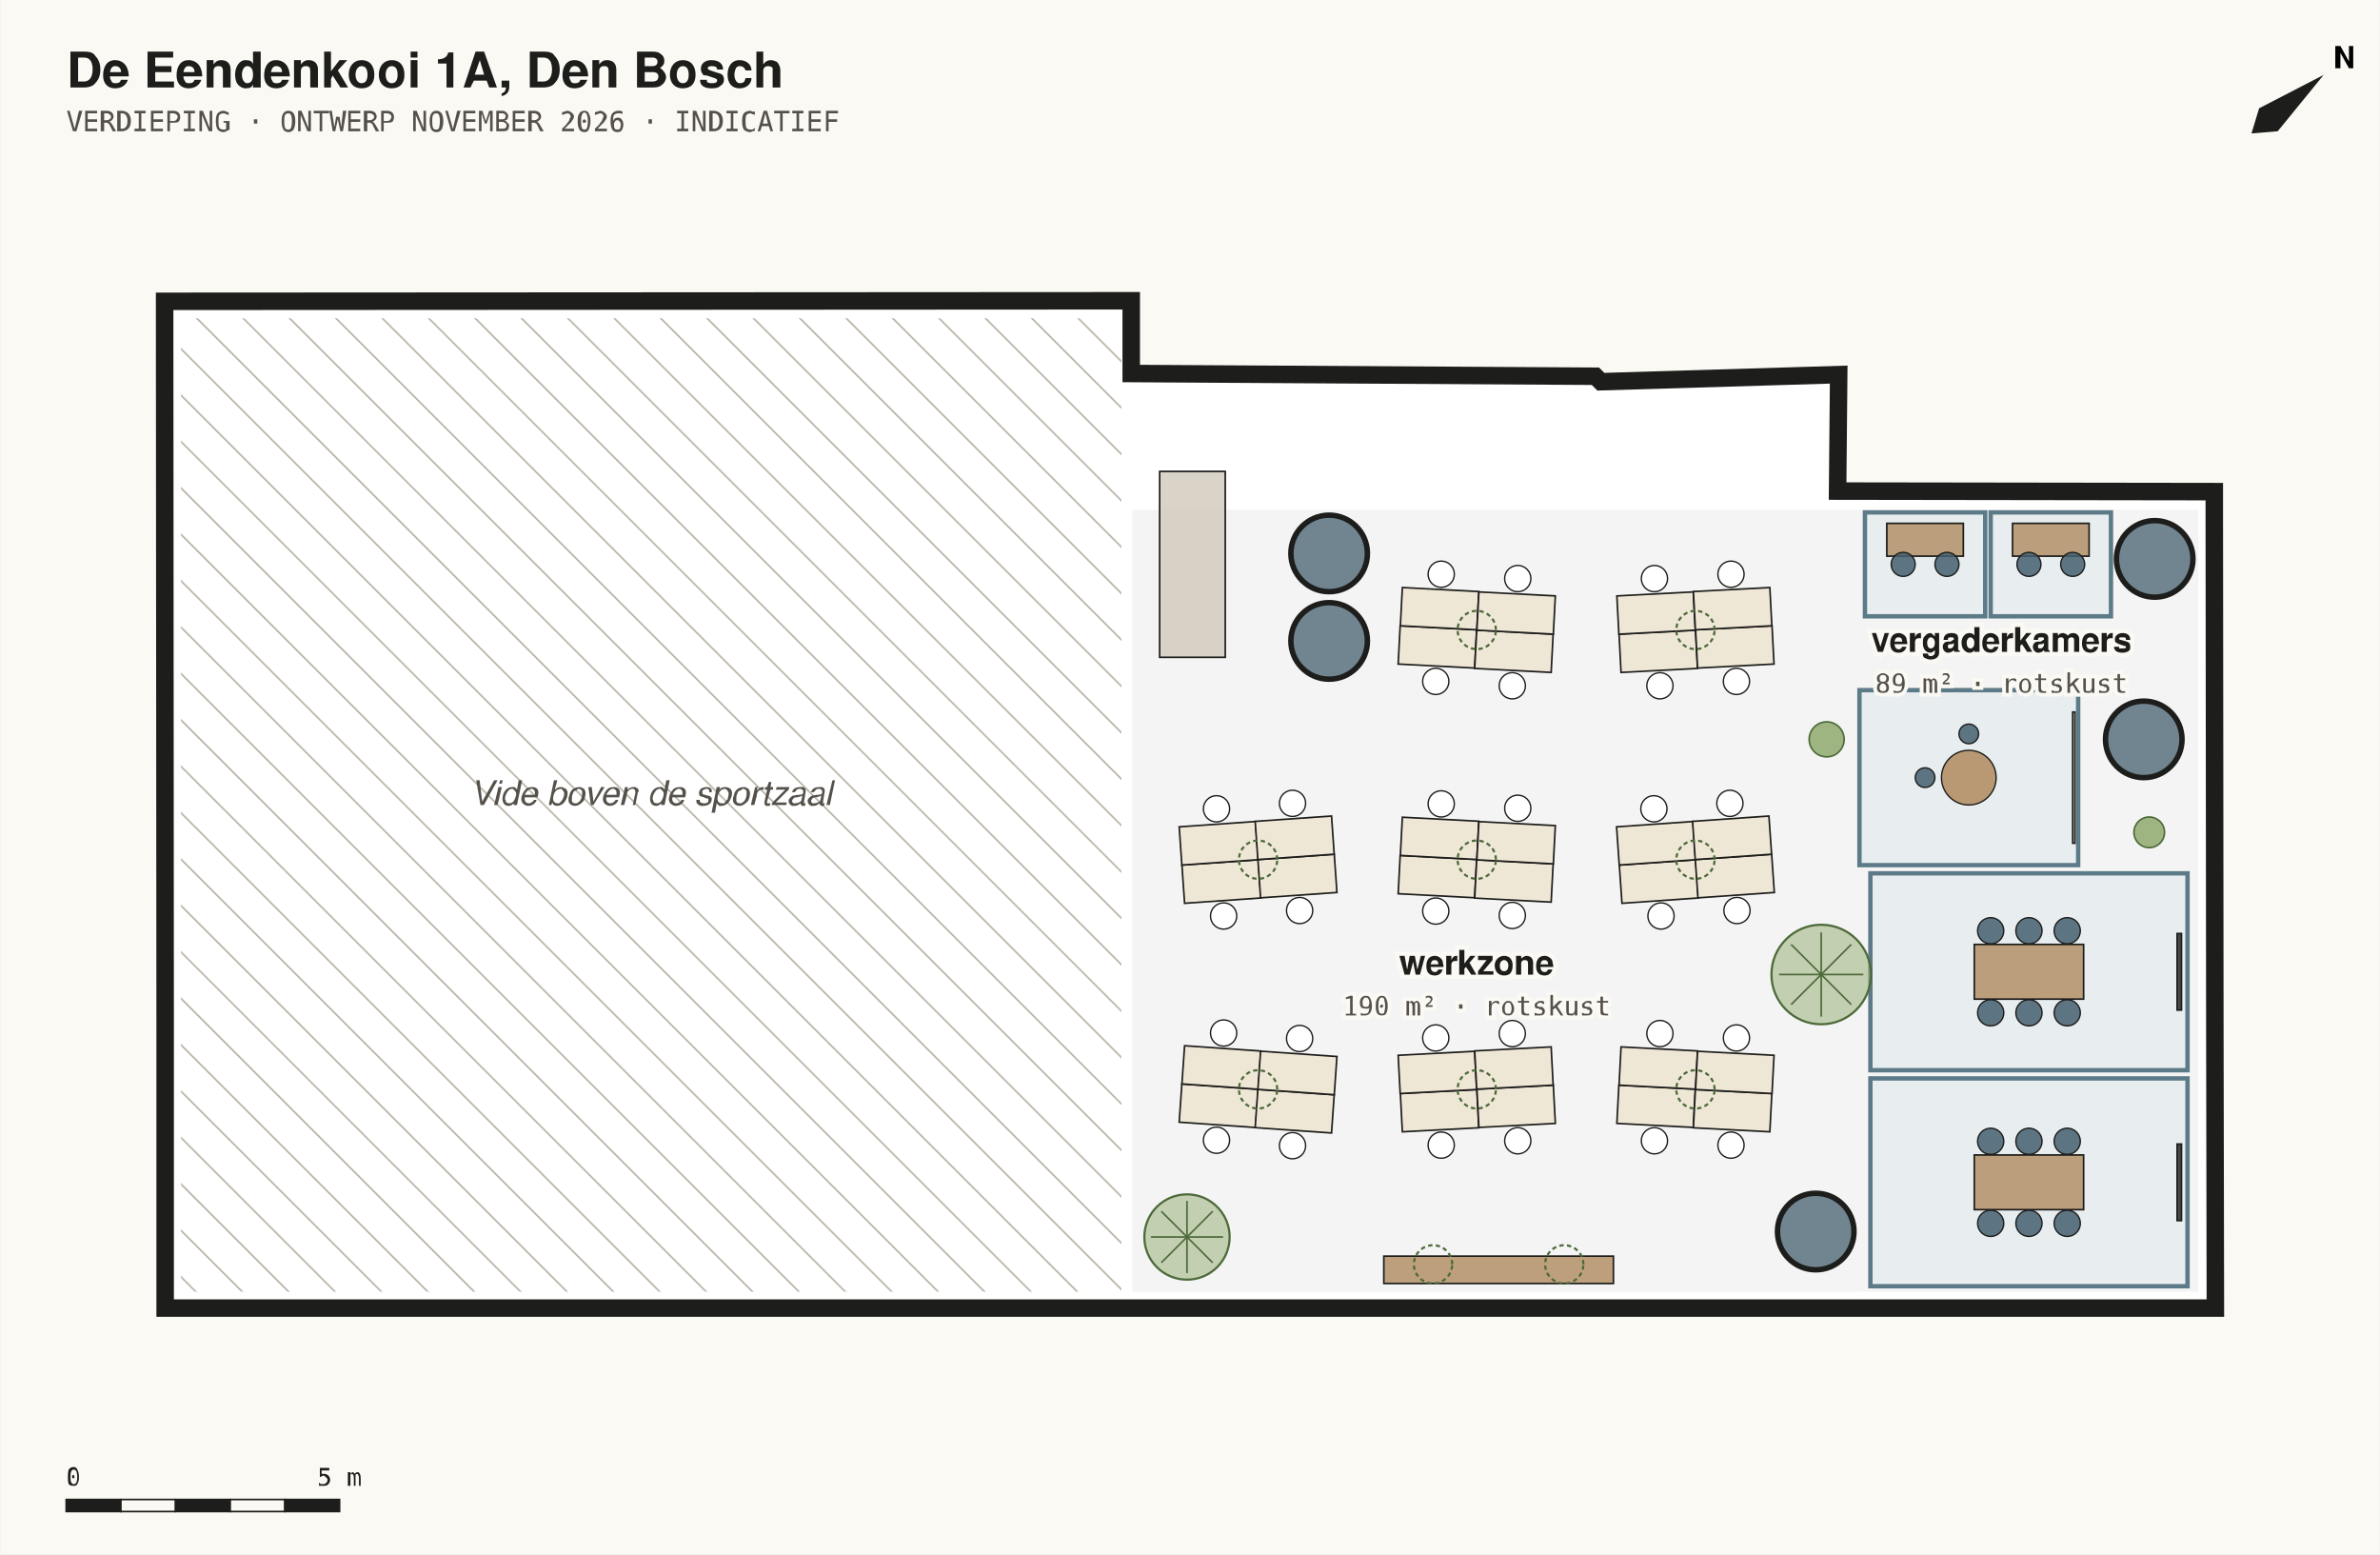
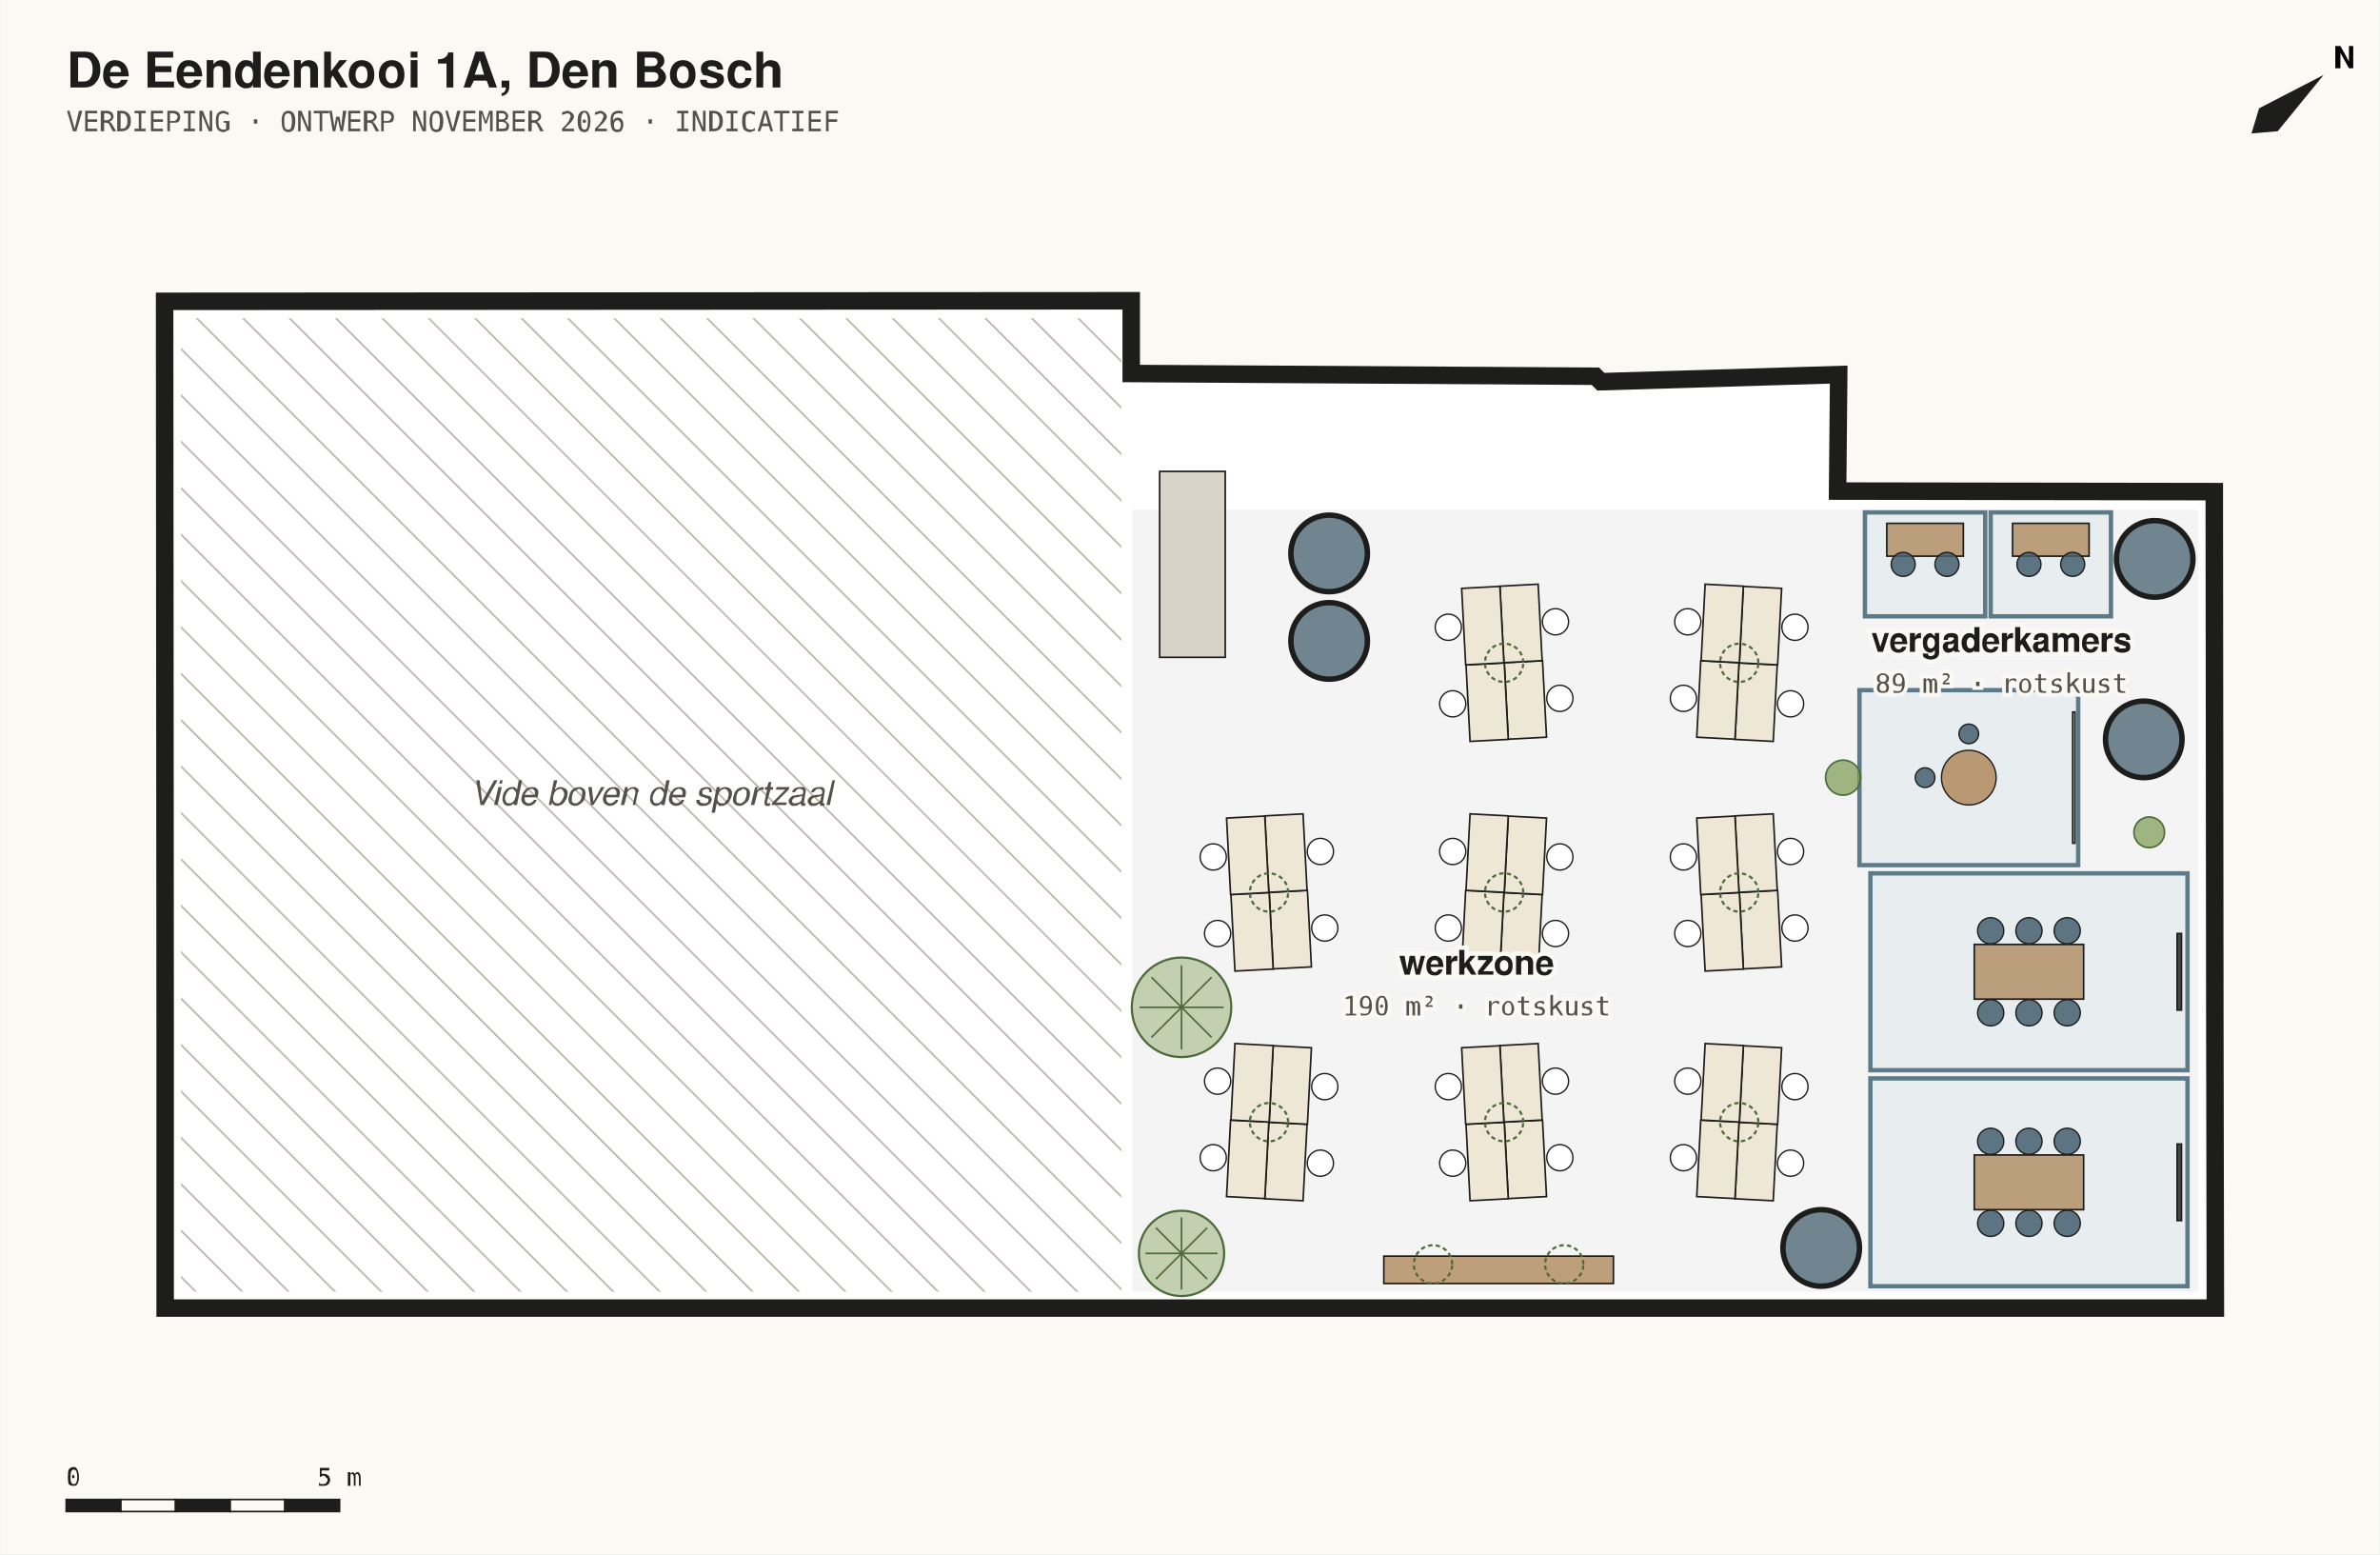
<svg xmlns="http://www.w3.org/2000/svg" viewBox="-3.00 -23.92 43.51 28.42" width="1400" height="914" font-family="Work Sans, Helvetica, Arial, sans-serif" role="img" aria-label="Plattegrond De Eendenkooi 1A, Den Bosch">
  <rect x="-3.00" y="-23.92" width="43.51" height="28.42" fill="#fbf9f4" />
  <g transform="scale(1,-1)">
    <polygon points="30.60,14.94 30.62,17.07 26.27,16.94 26.17,17.04 17.68,17.09 17.68,18.42 0.00,18.41 0.01,5.07 0.01,3.27 0.01,0.00 37.51,0.00 37.50,5.20 37.49,14.53 37.49,14.93 30.60,14.94" fill="#ffffff" />
    <polygon points="17.70,0.30 31.00,0.30 31.00,14.60 17.70,14.60" fill="#e3e6e2" fill-opacity="0.42" />
    <polygon points="31.00,0.30 37.20,0.30 37.20,14.60 31.00,14.60" fill="#e3e6e2" fill-opacity="0.42" />
    <defs>
      <pattern id="arc" width="0.6" height="0.6" patternUnits="userSpaceOnUse" patternTransform="rotate(45)">
        <line x1="0" y1="0" x2="0" y2="0.6" stroke="#b9b3a6" stroke-width="0.06" />
      </pattern>
    </defs>
    <polygon points="0.30,0.30 17.50,0.30 17.50,18.10 0.30,18.10" fill="url(#arc)" />
    <rect x="18.20" y="11.90" width="1.20" height="3.40" transform="rotate(0.0 18.80 13.60)" fill="#cfc8ba" fill-opacity="0.8" stroke="#1d1d1b" stroke-width="0.03" />
    <rect x="22.30" y="0.45" width="4.20" height="0.50" transform="rotate(0.0 24.40 0.70)" fill="#b08a5e" fill-opacity="0.8" stroke="#1d1d1b" stroke-width="0.03" />
-     <rect x="18.58" y="3.35" width="1.40" height="0.70" transform="rotate(-4.0 19.28 3.70)" fill="#efe7d6" stroke="#1d1d1b" stroke-width="0.03" />
-     <circle cx="19.24" cy="3.07" r="0.24" fill="#fff" stroke="#1d1d1b" stroke-width="0.025" />
-     <rect x="18.63" y="4.05" width="1.40" height="0.70" transform="rotate(176.0 19.33 4.40)" fill="#efe7d6" stroke="#1d1d1b" stroke-width="0.03" />
-     <circle cx="19.37" cy="5.03" r="0.24" fill="#fff" stroke="#1d1d1b" stroke-width="0.025" />
-     <rect x="19.97" y="3.25" width="1.40" height="0.70" transform="rotate(-4.0 20.67 3.60)" fill="#efe7d6" stroke="#1d1d1b" stroke-width="0.03" />
-     <circle cx="20.63" cy="2.97" r="0.24" fill="#fff" stroke="#1d1d1b" stroke-width="0.025" />
-     <rect x="20.02" y="3.95" width="1.40" height="0.70" transform="rotate(176.0 20.72 4.30)" fill="#efe7d6" stroke="#1d1d1b" stroke-width="0.03" />
-     <circle cx="20.76" cy="4.93" r="0.24" fill="#fff" stroke="#1d1d1b" stroke-width="0.025" />
-     <rect x="22.62" y="3.26" width="1.40" height="0.70" transform="rotate(3.0 23.32 3.61)" fill="#efe7d6" stroke="#1d1d1b" stroke-width="0.03" />
-     <circle cx="23.35" cy="2.98" r="0.24" fill="#fff" stroke="#1d1d1b" stroke-width="0.025" />
-     <rect x="22.58" y="3.96" width="1.40" height="0.70" transform="rotate(183.0 23.28 4.31)" fill="#efe7d6" stroke="#1d1d1b" stroke-width="0.03" />
-     <circle cx="23.25" cy="4.94" r="0.24" fill="#fff" stroke="#1d1d1b" stroke-width="0.025" />
-     <rect x="24.02" y="3.34" width="1.40" height="0.70" transform="rotate(3.0 24.72 3.69)" fill="#efe7d6" stroke="#1d1d1b" stroke-width="0.03" />
-     <circle cx="24.75" cy="3.06" r="0.24" fill="#fff" stroke="#1d1d1b" stroke-width="0.025" />
-     <rect x="23.98" y="4.04" width="1.40" height="0.70" transform="rotate(183.0 24.68 4.39)" fill="#efe7d6" stroke="#1d1d1b" stroke-width="0.03" />
-     <circle cx="24.65" cy="5.02" r="0.24" fill="#fff" stroke="#1d1d1b" stroke-width="0.025" />
-     <rect x="26.58" y="3.34" width="1.40" height="0.70" transform="rotate(-3.0 27.28 3.69)" fill="#efe7d6" stroke="#1d1d1b" stroke-width="0.03" />
-     <circle cx="27.25" cy="3.06" r="0.24" fill="#fff" stroke="#1d1d1b" stroke-width="0.025" />
-     <rect x="26.62" y="4.04" width="1.40" height="0.70" transform="rotate(177.0 27.32 4.39)" fill="#efe7d6" stroke="#1d1d1b" stroke-width="0.03" />
-     <circle cx="27.35" cy="5.02" r="0.24" fill="#fff" stroke="#1d1d1b" stroke-width="0.025" />
-     <rect x="27.98" y="3.26" width="1.40" height="0.70" transform="rotate(-3.0 28.68 3.61)" fill="#efe7d6" stroke="#1d1d1b" stroke-width="0.03" />
-     <circle cx="28.65" cy="2.98" r="0.24" fill="#fff" stroke="#1d1d1b" stroke-width="0.025" />
-     <rect x="28.02" y="3.96" width="1.40" height="0.70" transform="rotate(177.0 28.72 4.31)" fill="#efe7d6" stroke="#1d1d1b" stroke-width="0.03" />
-     <circle cx="28.75" cy="4.94" r="0.24" fill="#fff" stroke="#1d1d1b" stroke-width="0.025" />
-     <rect x="18.63" y="7.45" width="1.40" height="0.70" transform="rotate(4.0 19.33 7.80)" fill="#efe7d6" stroke="#1d1d1b" stroke-width="0.03" />
-     <circle cx="19.37" cy="7.17" r="0.24" fill="#fff" stroke="#1d1d1b" stroke-width="0.025" />
-     <rect x="18.58" y="8.15" width="1.40" height="0.70" transform="rotate(184.0 19.28 8.50)" fill="#efe7d6" stroke="#1d1d1b" stroke-width="0.03" />
-     <circle cx="19.24" cy="9.13" r="0.24" fill="#fff" stroke="#1d1d1b" stroke-width="0.025" />
-     <rect x="20.02" y="7.55" width="1.40" height="0.70" transform="rotate(4.0 20.72 7.90)" fill="#efe7d6" stroke="#1d1d1b" stroke-width="0.03" />
-     <circle cx="20.76" cy="7.27" r="0.24" fill="#fff" stroke="#1d1d1b" stroke-width="0.025" />
-     <rect x="19.97" y="8.25" width="1.40" height="0.70" transform="rotate(184.0 20.67 8.60)" fill="#efe7d6" stroke="#1d1d1b" stroke-width="0.03" />
-     <circle cx="20.63" cy="9.23" r="0.24" fill="#fff" stroke="#1d1d1b" stroke-width="0.025" />
-     <rect x="22.58" y="7.54" width="1.40" height="0.70" transform="rotate(-3.0 23.28 7.89)" fill="#efe7d6" stroke="#1d1d1b" stroke-width="0.03" />
-     <circle cx="23.25" cy="7.26" r="0.24" fill="#fff" stroke="#1d1d1b" stroke-width="0.025" />
-     <rect x="22.62" y="8.24" width="1.40" height="0.70" transform="rotate(177.0 23.32 8.59)" fill="#efe7d6" stroke="#1d1d1b" stroke-width="0.03" />
-     <circle cx="23.35" cy="9.22" r="0.24" fill="#fff" stroke="#1d1d1b" stroke-width="0.025" />
-     <rect x="23.98" y="7.46" width="1.40" height="0.70" transform="rotate(-3.0 24.68 7.81)" fill="#efe7d6" stroke="#1d1d1b" stroke-width="0.03" />
-     <circle cx="24.65" cy="7.18" r="0.24" fill="#fff" stroke="#1d1d1b" stroke-width="0.025" />
-     <rect x="24.02" y="8.16" width="1.40" height="0.70" transform="rotate(177.0 24.72 8.51)" fill="#efe7d6" stroke="#1d1d1b" stroke-width="0.03" />
-     <circle cx="24.75" cy="9.14" r="0.24" fill="#fff" stroke="#1d1d1b" stroke-width="0.025" />
-     <rect x="26.63" y="7.45" width="1.40" height="0.70" transform="rotate(4.0 27.33 7.80)" fill="#efe7d6" stroke="#1d1d1b" stroke-width="0.03" />
-     <circle cx="27.37" cy="7.17" r="0.24" fill="#fff" stroke="#1d1d1b" stroke-width="0.025" />
-     <rect x="26.58" y="8.15" width="1.40" height="0.70" transform="rotate(184.0 27.28 8.50)" fill="#efe7d6" stroke="#1d1d1b" stroke-width="0.03" />
-     <circle cx="27.24" cy="9.13" r="0.24" fill="#fff" stroke="#1d1d1b" stroke-width="0.025" />
-     <rect x="28.02" y="7.55" width="1.40" height="0.70" transform="rotate(4.0 28.72 7.90)" fill="#efe7d6" stroke="#1d1d1b" stroke-width="0.03" />
-     <circle cx="28.76" cy="7.27" r="0.24" fill="#fff" stroke="#1d1d1b" stroke-width="0.025" />
-     <rect x="27.97" y="8.25" width="1.40" height="0.70" transform="rotate(184.0 28.67 8.60)" fill="#efe7d6" stroke="#1d1d1b" stroke-width="0.03" />
-     <circle cx="28.63" cy="9.23" r="0.24" fill="#fff" stroke="#1d1d1b" stroke-width="0.025" />
-     <rect x="22.58" y="11.74" width="1.40" height="0.70" transform="rotate(-3.0 23.28 12.09)" fill="#efe7d6" stroke="#1d1d1b" stroke-width="0.03" />
-     <circle cx="23.25" cy="11.46" r="0.24" fill="#fff" stroke="#1d1d1b" stroke-width="0.025" />
-     <rect x="22.62" y="12.44" width="1.40" height="0.70" transform="rotate(177.0 23.32 12.79)" fill="#efe7d6" stroke="#1d1d1b" stroke-width="0.03" />
-     <circle cx="23.35" cy="13.42" r="0.24" fill="#fff" stroke="#1d1d1b" stroke-width="0.025" />
-     <rect x="23.98" y="11.66" width="1.40" height="0.70" transform="rotate(-3.0 24.68 12.01)" fill="#efe7d6" stroke="#1d1d1b" stroke-width="0.03" />
-     <circle cx="24.65" cy="11.38" r="0.24" fill="#fff" stroke="#1d1d1b" stroke-width="0.025" />
-     <rect x="24.02" y="12.36" width="1.40" height="0.70" transform="rotate(177.0 24.72 12.71)" fill="#efe7d6" stroke="#1d1d1b" stroke-width="0.03" />
-     <circle cx="24.75" cy="13.34" r="0.24" fill="#fff" stroke="#1d1d1b" stroke-width="0.025" />
-     <rect x="26.62" y="11.66" width="1.40" height="0.70" transform="rotate(3.0 27.32 12.01)" fill="#efe7d6" stroke="#1d1d1b" stroke-width="0.03" />
-     <circle cx="27.35" cy="11.38" r="0.24" fill="#fff" stroke="#1d1d1b" stroke-width="0.025" />
-     <rect x="26.58" y="12.36" width="1.40" height="0.70" transform="rotate(183.0 27.28 12.71)" fill="#efe7d6" stroke="#1d1d1b" stroke-width="0.03" />
-     <circle cx="27.25" cy="13.34" r="0.24" fill="#fff" stroke="#1d1d1b" stroke-width="0.025" />
-     <rect x="28.02" y="11.74" width="1.40" height="0.70" transform="rotate(3.0 28.72 12.09)" fill="#efe7d6" stroke="#1d1d1b" stroke-width="0.03" />
-     <circle cx="28.75" cy="11.46" r="0.24" fill="#fff" stroke="#1d1d1b" stroke-width="0.025" />
-     <rect x="27.98" y="12.44" width="1.40" height="0.70" transform="rotate(183.0 28.68 12.79)" fill="#efe7d6" stroke="#1d1d1b" stroke-width="0.03" />
-     <circle cx="28.65" cy="13.42" r="0.24" fill="#fff" stroke="#1d1d1b" stroke-width="0.025" />
+     <rect x="19.81" y="2.33" width="1.40" height="0.70" transform="rotate(87.0 20.51 2.68)" fill="#efe7d6" stroke="#1d1d1b" stroke-width="0.03" />
+     <circle cx="21.14" cy="2.65" r="0.24" fill="#fff" stroke="#1d1d1b" stroke-width="0.025" />
+     <rect x="19.11" y="2.37" width="1.40" height="0.70" transform="rotate(267.0 19.81 2.72)" fill="#efe7d6" stroke="#1d1d1b" stroke-width="0.03" />
+     <circle cx="19.18" cy="2.75" r="0.24" fill="#fff" stroke="#1d1d1b" stroke-width="0.025" />
+     <rect x="19.89" y="3.73" width="1.40" height="0.70" transform="rotate(87.0 20.59 4.08)" fill="#efe7d6" stroke="#1d1d1b" stroke-width="0.03" />
+     <circle cx="21.22" cy="4.05" r="0.24" fill="#fff" stroke="#1d1d1b" stroke-width="0.025" />
+     <rect x="19.19" y="3.77" width="1.40" height="0.70" transform="rotate(267.0 19.89 4.12)" fill="#efe7d6" stroke="#1d1d1b" stroke-width="0.03" />
+     <circle cx="19.26" cy="4.15" r="0.24" fill="#fff" stroke="#1d1d1b" stroke-width="0.025" />
+     <rect x="24.19" y="2.37" width="1.40" height="0.70" transform="rotate(93.0 24.89 2.72)" fill="#efe7d6" stroke="#1d1d1b" stroke-width="0.03" />
+     <circle cx="25.52" cy="2.75" r="0.24" fill="#fff" stroke="#1d1d1b" stroke-width="0.025" />
+     <rect x="23.49" y="2.33" width="1.40" height="0.70" transform="rotate(273.0 24.19 2.68)" fill="#efe7d6" stroke="#1d1d1b" stroke-width="0.03" />
+     <circle cx="23.56" cy="2.65" r="0.24" fill="#fff" stroke="#1d1d1b" stroke-width="0.025" />
+     <rect x="24.11" y="3.77" width="1.40" height="0.70" transform="rotate(93.0 24.81 4.12)" fill="#efe7d6" stroke="#1d1d1b" stroke-width="0.03" />
+     <circle cx="25.44" cy="4.15" r="0.24" fill="#fff" stroke="#1d1d1b" stroke-width="0.025" />
+     <rect x="23.41" y="3.73" width="1.40" height="0.70" transform="rotate(273.0 24.11 4.08)" fill="#efe7d6" stroke="#1d1d1b" stroke-width="0.03" />
+     <circle cx="23.48" cy="4.05" r="0.24" fill="#fff" stroke="#1d1d1b" stroke-width="0.025" />
+     <rect x="28.41" y="2.33" width="1.40" height="0.70" transform="rotate(87.0 29.11 2.68)" fill="#efe7d6" stroke="#1d1d1b" stroke-width="0.03" />
+     <circle cx="29.74" cy="2.65" r="0.24" fill="#fff" stroke="#1d1d1b" stroke-width="0.025" />
+     <rect x="27.71" y="2.37" width="1.40" height="0.70" transform="rotate(267.0 28.41 2.72)" fill="#efe7d6" stroke="#1d1d1b" stroke-width="0.03" />
+     <circle cx="27.78" cy="2.75" r="0.24" fill="#fff" stroke="#1d1d1b" stroke-width="0.025" />
+     <rect x="28.49" y="3.73" width="1.40" height="0.70" transform="rotate(87.0 29.19 4.08)" fill="#efe7d6" stroke="#1d1d1b" stroke-width="0.03" />
+     <circle cx="29.82" cy="4.05" r="0.24" fill="#fff" stroke="#1d1d1b" stroke-width="0.025" />
+     <rect x="27.79" y="3.77" width="1.40" height="0.70" transform="rotate(267.0 28.49 4.12)" fill="#efe7d6" stroke="#1d1d1b" stroke-width="0.03" />
+     <circle cx="27.86" cy="4.15" r="0.24" fill="#fff" stroke="#1d1d1b" stroke-width="0.025" />
+     <rect x="19.89" y="6.57" width="1.40" height="0.70" transform="rotate(93.0 20.59 6.92)" fill="#efe7d6" stroke="#1d1d1b" stroke-width="0.03" />
+     <circle cx="21.22" cy="6.95" r="0.24" fill="#fff" stroke="#1d1d1b" stroke-width="0.025" />
+     <rect x="19.19" y="6.53" width="1.40" height="0.70" transform="rotate(273.0 19.89 6.88)" fill="#efe7d6" stroke="#1d1d1b" stroke-width="0.03" />
+     <circle cx="19.26" cy="6.85" r="0.24" fill="#fff" stroke="#1d1d1b" stroke-width="0.025" />
+     <rect x="19.81" y="7.97" width="1.40" height="0.70" transform="rotate(93.0 20.51 8.32)" fill="#efe7d6" stroke="#1d1d1b" stroke-width="0.03" />
+     <circle cx="21.14" cy="8.35" r="0.24" fill="#fff" stroke="#1d1d1b" stroke-width="0.025" />
+     <rect x="19.11" y="7.93" width="1.40" height="0.70" transform="rotate(273.0 19.81 8.28)" fill="#efe7d6" stroke="#1d1d1b" stroke-width="0.03" />
+     <circle cx="19.18" cy="8.25" r="0.24" fill="#fff" stroke="#1d1d1b" stroke-width="0.025" />
+     <rect x="24.11" y="6.53" width="1.40" height="0.70" transform="rotate(87.0 24.81 6.88)" fill="#efe7d6" stroke="#1d1d1b" stroke-width="0.03" />
+     <circle cx="25.44" cy="6.85" r="0.24" fill="#fff" stroke="#1d1d1b" stroke-width="0.025" />
+     <rect x="23.41" y="6.57" width="1.40" height="0.70" transform="rotate(267.0 24.11 6.92)" fill="#efe7d6" stroke="#1d1d1b" stroke-width="0.03" />
+     <circle cx="23.48" cy="6.95" r="0.24" fill="#fff" stroke="#1d1d1b" stroke-width="0.025" />
+     <rect x="24.19" y="7.93" width="1.40" height="0.70" transform="rotate(87.0 24.89 8.28)" fill="#efe7d6" stroke="#1d1d1b" stroke-width="0.03" />
+     <circle cx="25.52" cy="8.25" r="0.24" fill="#fff" stroke="#1d1d1b" stroke-width="0.025" />
+     <rect x="23.49" y="7.97" width="1.40" height="0.70" transform="rotate(267.0 24.19 8.32)" fill="#efe7d6" stroke="#1d1d1b" stroke-width="0.03" />
+     <circle cx="23.56" cy="8.35" r="0.24" fill="#fff" stroke="#1d1d1b" stroke-width="0.025" />
+     <rect x="28.49" y="6.57" width="1.40" height="0.70" transform="rotate(93.0 29.19 6.92)" fill="#efe7d6" stroke="#1d1d1b" stroke-width="0.03" />
+     <circle cx="29.82" cy="6.95" r="0.24" fill="#fff" stroke="#1d1d1b" stroke-width="0.025" />
+     <rect x="27.79" y="6.53" width="1.40" height="0.70" transform="rotate(273.0 28.49 6.88)" fill="#efe7d6" stroke="#1d1d1b" stroke-width="0.03" />
+     <circle cx="27.86" cy="6.85" r="0.24" fill="#fff" stroke="#1d1d1b" stroke-width="0.025" />
+     <rect x="28.41" y="7.97" width="1.40" height="0.70" transform="rotate(93.0 29.11 8.32)" fill="#efe7d6" stroke="#1d1d1b" stroke-width="0.03" />
+     <circle cx="29.74" cy="8.35" r="0.24" fill="#fff" stroke="#1d1d1b" stroke-width="0.025" />
+     <rect x="27.71" y="7.93" width="1.40" height="0.70" transform="rotate(273.0 28.41 8.28)" fill="#efe7d6" stroke="#1d1d1b" stroke-width="0.03" />
+     <circle cx="27.78" cy="8.25" r="0.24" fill="#fff" stroke="#1d1d1b" stroke-width="0.025" />
+     <rect x="24.19" y="10.77" width="1.40" height="0.70" transform="rotate(93.0 24.89 11.12)" fill="#efe7d6" stroke="#1d1d1b" stroke-width="0.03" />
+     <circle cx="25.52" cy="11.15" r="0.24" fill="#fff" stroke="#1d1d1b" stroke-width="0.025" />
+     <rect x="23.49" y="10.73" width="1.40" height="0.70" transform="rotate(273.0 24.19 11.08)" fill="#efe7d6" stroke="#1d1d1b" stroke-width="0.03" />
+     <circle cx="23.56" cy="11.05" r="0.24" fill="#fff" stroke="#1d1d1b" stroke-width="0.025" />
+     <rect x="24.11" y="12.17" width="1.40" height="0.70" transform="rotate(93.0 24.81 12.52)" fill="#efe7d6" stroke="#1d1d1b" stroke-width="0.03" />
+     <circle cx="25.44" cy="12.55" r="0.24" fill="#fff" stroke="#1d1d1b" stroke-width="0.025" />
+     <rect x="23.41" y="12.13" width="1.40" height="0.70" transform="rotate(273.0 24.11 12.48)" fill="#efe7d6" stroke="#1d1d1b" stroke-width="0.03" />
+     <circle cx="23.48" cy="12.45" r="0.24" fill="#fff" stroke="#1d1d1b" stroke-width="0.025" />
+     <rect x="28.41" y="10.73" width="1.40" height="0.70" transform="rotate(87.0 29.11 11.08)" fill="#efe7d6" stroke="#1d1d1b" stroke-width="0.03" />
+     <circle cx="29.74" cy="11.05" r="0.24" fill="#fff" stroke="#1d1d1b" stroke-width="0.025" />
+     <rect x="27.71" y="10.77" width="1.40" height="0.70" transform="rotate(267.0 28.41 11.12)" fill="#efe7d6" stroke="#1d1d1b" stroke-width="0.03" />
+     <circle cx="27.78" cy="11.15" r="0.24" fill="#fff" stroke="#1d1d1b" stroke-width="0.025" />
+     <rect x="28.49" y="12.13" width="1.40" height="0.70" transform="rotate(87.0 29.19 12.48)" fill="#efe7d6" stroke="#1d1d1b" stroke-width="0.03" />
+     <circle cx="29.82" cy="12.45" r="0.24" fill="#fff" stroke="#1d1d1b" stroke-width="0.025" />
+     <rect x="27.79" y="12.17" width="1.40" height="0.70" transform="rotate(267.0 28.49 12.52)" fill="#efe7d6" stroke="#1d1d1b" stroke-width="0.03" />
+     <circle cx="27.86" cy="12.55" r="0.24" fill="#fff" stroke="#1d1d1b" stroke-width="0.025" />
    <rect x="31.20" y="0.40" width="5.80" height="3.80" transform="rotate(0.0 34.10 2.30)" fill="#dfe8ec" fill-opacity="0.5" stroke="#5c7a88" stroke-width="0.08" />
    <rect x="33.10" y="1.80" width="2.00" height="1.00" transform="rotate(0.0 34.10 2.30)" fill="#b08a5e" fill-opacity="0.8" stroke="#1d1d1b" stroke-width="0.03" />
    <rect x="36.81" y="1.60" width="0.08" height="1.40" transform="rotate(0.0 36.85 2.30)" fill="#1f2022" fill-opacity="0.8" stroke="#1d1d1b" stroke-width="0.03" />
    <rect x="31.20" y="4.35" width="5.80" height="3.60" transform="rotate(0.0 34.10 6.15)" fill="#dfe8ec" fill-opacity="0.5" stroke="#5c7a88" stroke-width="0.08" />
    <rect x="33.10" y="5.65" width="2.00" height="1.00" transform="rotate(0.0 34.10 6.15)" fill="#b08a5e" fill-opacity="0.8" stroke="#1d1d1b" stroke-width="0.03" />
    <rect x="36.81" y="5.45" width="0.08" height="1.40" transform="rotate(0.0 36.85 6.15)" fill="#1f2022" fill-opacity="0.8" stroke="#1d1d1b" stroke-width="0.03" />
    <rect x="31.00" y="8.10" width="4.00" height="3.20" transform="rotate(180.0 33.00 9.70)" fill="#dfe8ec" fill-opacity="0.5" stroke="#5c7a88" stroke-width="0.08" />
    <rect x="34.90" y="8.50" width="0.04" height="2.40" transform="rotate(180.0 34.92 9.70)" fill="#f4f1ea" fill-opacity="0.8" stroke="#1d1d1b" stroke-width="0.03" />
    <rect x="31.10" y="12.65" width="2.20" height="1.90" transform="rotate(180.0 32.20 13.60)" fill="#dfe8ec" fill-opacity="0.5" stroke="#5c7a88" stroke-width="0.08" />
    <rect x="31.50" y="13.75" width="1.40" height="0.60" transform="rotate(180.0 32.20 14.05)" fill="#b08a5e" fill-opacity="0.8" stroke="#1d1d1b" stroke-width="0.03" />
    <rect x="33.40" y="12.65" width="2.20" height="1.90" transform="rotate(180.0 34.50 13.60)" fill="#dfe8ec" fill-opacity="0.5" stroke="#5c7a88" stroke-width="0.08" />
    <rect x="33.80" y="13.75" width="1.40" height="0.60" transform="rotate(180.0 34.50 14.05)" fill="#b08a5e" fill-opacity="0.8" stroke="#1d1d1b" stroke-width="0.03" />
    <circle cx="33.40" cy="1.55" r="0.24" fill="#44606f" fill-opacity="0.85" stroke="#1d1d1b" stroke-width="0.025" />
    <circle cx="33.40" cy="3.05" r="0.24" fill="#44606f" fill-opacity="0.85" stroke="#1d1d1b" stroke-width="0.025" />
    <circle cx="34.10" cy="1.55" r="0.24" fill="#44606f" fill-opacity="0.85" stroke="#1d1d1b" stroke-width="0.025" />
    <circle cx="34.10" cy="3.05" r="0.24" fill="#44606f" fill-opacity="0.85" stroke="#1d1d1b" stroke-width="0.025" />
    <circle cx="34.80" cy="1.55" r="0.24" fill="#44606f" fill-opacity="0.85" stroke="#1d1d1b" stroke-width="0.025" />
    <circle cx="34.80" cy="3.05" r="0.24" fill="#44606f" fill-opacity="0.85" stroke="#1d1d1b" stroke-width="0.025" />
    <circle cx="33.40" cy="5.40" r="0.24" fill="#44606f" fill-opacity="0.85" stroke="#1d1d1b" stroke-width="0.025" />
    <circle cx="33.40" cy="6.90" r="0.24" fill="#44606f" fill-opacity="0.85" stroke="#1d1d1b" stroke-width="0.025" />
    <circle cx="34.10" cy="5.40" r="0.24" fill="#44606f" fill-opacity="0.85" stroke="#1d1d1b" stroke-width="0.025" />
    <circle cx="34.10" cy="6.90" r="0.24" fill="#44606f" fill-opacity="0.85" stroke="#1d1d1b" stroke-width="0.025" />
    <circle cx="34.80" cy="5.40" r="0.24" fill="#44606f" fill-opacity="0.85" stroke="#1d1d1b" stroke-width="0.025" />
    <circle cx="34.80" cy="6.90" r="0.24" fill="#44606f" fill-opacity="0.85" stroke="#1d1d1b" stroke-width="0.025" />
    <circle cx="33.00" cy="9.70" r="0.5" fill="#b08a5e" fill-opacity="0.85" stroke="#1d1d1b" stroke-width="0.025" />
    <circle cx="32.20" cy="9.70" r="0.18" fill="#44606f" fill-opacity="0.85" stroke="#1d1d1b" stroke-width="0.025" />
    <circle cx="33.00" cy="10.50" r="0.18" fill="#44606f" fill-opacity="0.85" stroke="#1d1d1b" stroke-width="0.025" />
    <circle cx="36.20" cy="10.40" r="0.7" fill="#44606f" fill-opacity="0.75" stroke="#1d1d1b" stroke-width="0.1" />
    <circle cx="32.60" cy="13.60" r="0.22" fill="#44606f" fill-opacity="0.85" stroke="#1d1d1b" stroke-width="0.025" />
    <circle cx="31.80" cy="13.60" r="0.22" fill="#44606f" fill-opacity="0.85" stroke="#1d1d1b" stroke-width="0.025" />
    <circle cx="34.90" cy="13.60" r="0.22" fill="#44606f" fill-opacity="0.85" stroke="#1d1d1b" stroke-width="0.025" />
    <circle cx="34.10" cy="13.60" r="0.22" fill="#44606f" fill-opacity="0.85" stroke="#1d1d1b" stroke-width="0.025" />
    <circle cx="36.40" cy="13.70" r="0.7" fill="#44606f" fill-opacity="0.75" stroke="#1d1d1b" stroke-width="0.1" />
-     <circle cx="30.20" cy="1.40" r="0.7" fill="#44606f" fill-opacity="0.75" stroke="#1d1d1b" stroke-width="0.1" />
+     <circle cx="30.30" cy="1.10" r="0.7" fill="#44606f" fill-opacity="0.75" stroke="#1d1d1b" stroke-width="0.1" />
    <circle cx="21.30" cy="13.80" r="0.7" fill="#44606f" fill-opacity="0.75" stroke="#1d1d1b" stroke-width="0.1" />
    <circle cx="21.30" cy="12.20" r="0.7" fill="#44606f" fill-opacity="0.75" stroke="#1d1d1b" stroke-width="0.1" />
-     <circle cx="20.00" cy="4.00" r="0.35" fill="none" stroke="#4d6a3a" stroke-width="0.04" stroke-dasharray="0.08 0.06" />
-     <circle cx="24.00" cy="4.00" r="0.35" fill="none" stroke="#4d6a3a" stroke-width="0.04" stroke-dasharray="0.08 0.06" />
-     <circle cx="28.00" cy="4.00" r="0.35" fill="none" stroke="#4d6a3a" stroke-width="0.04" stroke-dasharray="0.08 0.06" />
-     <circle cx="20.00" cy="8.20" r="0.35" fill="none" stroke="#4d6a3a" stroke-width="0.04" stroke-dasharray="0.08 0.06" />
-     <circle cx="24.00" cy="8.20" r="0.35" fill="none" stroke="#4d6a3a" stroke-width="0.04" stroke-dasharray="0.08 0.06" />
-     <circle cx="28.00" cy="8.20" r="0.35" fill="none" stroke="#4d6a3a" stroke-width="0.04" stroke-dasharray="0.08 0.06" />
-     <circle cx="24.00" cy="12.40" r="0.35" fill="none" stroke="#4d6a3a" stroke-width="0.04" stroke-dasharray="0.08 0.06" />
-     <circle cx="28.00" cy="12.40" r="0.35" fill="none" stroke="#4d6a3a" stroke-width="0.04" stroke-dasharray="0.08 0.06" />
+     <circle cx="20.20" cy="3.40" r="0.35" fill="none" stroke="#4d6a3a" stroke-width="0.04" stroke-dasharray="0.08 0.06" />
+     <circle cx="24.50" cy="3.40" r="0.35" fill="none" stroke="#4d6a3a" stroke-width="0.04" stroke-dasharray="0.08 0.06" />
+     <circle cx="28.80" cy="3.40" r="0.35" fill="none" stroke="#4d6a3a" stroke-width="0.04" stroke-dasharray="0.08 0.06" />
+     <circle cx="20.20" cy="7.60" r="0.35" fill="none" stroke="#4d6a3a" stroke-width="0.04" stroke-dasharray="0.08 0.06" />
+     <circle cx="24.50" cy="7.60" r="0.35" fill="none" stroke="#4d6a3a" stroke-width="0.04" stroke-dasharray="0.08 0.06" />
+     <circle cx="28.80" cy="7.60" r="0.35" fill="none" stroke="#4d6a3a" stroke-width="0.04" stroke-dasharray="0.08 0.06" />
+     <circle cx="24.50" cy="11.80" r="0.35" fill="none" stroke="#4d6a3a" stroke-width="0.04" stroke-dasharray="0.08 0.06" />
+     <circle cx="28.80" cy="11.80" r="0.35" fill="none" stroke="#4d6a3a" stroke-width="0.04" stroke-dasharray="0.08 0.06" />
    <circle cx="23.20" cy="0.80" r="0.35" fill="none" stroke="#4d6a3a" stroke-width="0.04" stroke-dasharray="0.08 0.06" />
    <circle cx="25.60" cy="0.80" r="0.35" fill="none" stroke="#4d6a3a" stroke-width="0.04" stroke-dasharray="0.08 0.06" />
-     <circle cx="30.40" cy="10.40" r="0.32" fill="#7d9a52" fill-opacity="0.7" stroke="#4d6a3a" stroke-width="0.03" />
+     <circle cx="30.70" cy="9.70" r="0.32" fill="#7d9a52" fill-opacity="0.7" stroke="#4d6a3a" stroke-width="0.03" />
    <circle cx="36.30" cy="8.70" r="0.28" fill="#7d9a52" fill-opacity="0.7" stroke="#4d6a3a" stroke-width="0.03" />
-     <circle cx="30.30" cy="6.10" r="0.91" fill="#9bb07a" fill-opacity="0.55" stroke="#4d6a3a" stroke-width="0.04" />
-     <line x1="30.30" y1="6.10" x2="31.07" y2="6.10" stroke="#4d6a3a" stroke-width="0.03" />
-     <line x1="30.30" y1="6.10" x2="30.85" y2="6.65" stroke="#4d6a3a" stroke-width="0.03" />
-     <line x1="30.30" y1="6.10" x2="30.30" y2="6.87" stroke="#4d6a3a" stroke-width="0.03" />
-     <line x1="30.30" y1="6.10" x2="29.75" y2="6.65" stroke="#4d6a3a" stroke-width="0.03" />
-     <line x1="30.30" y1="6.10" x2="29.53" y2="6.10" stroke="#4d6a3a" stroke-width="0.03" />
-     <line x1="30.30" y1="6.10" x2="29.75" y2="5.55" stroke="#4d6a3a" stroke-width="0.03" />
-     <line x1="30.30" y1="6.10" x2="30.30" y2="5.33" stroke="#4d6a3a" stroke-width="0.03" />
-     <line x1="30.30" y1="6.10" x2="30.85" y2="5.55" stroke="#4d6a3a" stroke-width="0.03" />
-     <circle cx="18.70" cy="1.30" r="0.78" fill="#9bb07a" fill-opacity="0.55" stroke="#4d6a3a" stroke-width="0.04" />
-     <line x1="18.70" y1="1.30" x2="19.36" y2="1.30" stroke="#4d6a3a" stroke-width="0.03" />
-     <line x1="18.70" y1="1.30" x2="19.17" y2="1.77" stroke="#4d6a3a" stroke-width="0.03" />
-     <line x1="18.70" y1="1.30" x2="18.70" y2="1.96" stroke="#4d6a3a" stroke-width="0.03" />
-     <line x1="18.70" y1="1.30" x2="18.23" y2="1.77" stroke="#4d6a3a" stroke-width="0.03" />
-     <line x1="18.70" y1="1.30" x2="18.04" y2="1.30" stroke="#4d6a3a" stroke-width="0.03" />
-     <line x1="18.70" y1="1.30" x2="18.23" y2="0.83" stroke="#4d6a3a" stroke-width="0.03" />
-     <line x1="18.70" y1="1.30" x2="18.70" y2="0.64" stroke="#4d6a3a" stroke-width="0.03" />
-     <line x1="18.70" y1="1.30" x2="19.17" y2="0.83" stroke="#4d6a3a" stroke-width="0.03" />
+     <circle cx="18.60" cy="5.50" r="0.91" fill="#9bb07a" fill-opacity="0.55" stroke="#4d6a3a" stroke-width="0.04" />
+     <line x1="18.60" y1="5.50" x2="19.37" y2="5.50" stroke="#4d6a3a" stroke-width="0.03" />
+     <line x1="18.60" y1="5.50" x2="19.15" y2="6.05" stroke="#4d6a3a" stroke-width="0.03" />
+     <line x1="18.60" y1="5.50" x2="18.60" y2="6.27" stroke="#4d6a3a" stroke-width="0.03" />
+     <line x1="18.60" y1="5.50" x2="18.05" y2="6.05" stroke="#4d6a3a" stroke-width="0.03" />
+     <line x1="18.60" y1="5.50" x2="17.83" y2="5.50" stroke="#4d6a3a" stroke-width="0.03" />
+     <line x1="18.60" y1="5.50" x2="18.05" y2="4.95" stroke="#4d6a3a" stroke-width="0.03" />
+     <line x1="18.60" y1="5.50" x2="18.60" y2="4.73" stroke="#4d6a3a" stroke-width="0.03" />
+     <line x1="18.60" y1="5.50" x2="19.15" y2="4.95" stroke="#4d6a3a" stroke-width="0.03" />
+     <circle cx="18.60" cy="1.00" r="0.78" fill="#9bb07a" fill-opacity="0.55" stroke="#4d6a3a" stroke-width="0.04" />
+     <line x1="18.60" y1="1.00" x2="19.26" y2="1.00" stroke="#4d6a3a" stroke-width="0.03" />
+     <line x1="18.60" y1="1.00" x2="19.07" y2="1.47" stroke="#4d6a3a" stroke-width="0.03" />
+     <line x1="18.60" y1="1.00" x2="18.60" y2="1.66" stroke="#4d6a3a" stroke-width="0.03" />
+     <line x1="18.60" y1="1.00" x2="18.13" y2="1.47" stroke="#4d6a3a" stroke-width="0.03" />
+     <line x1="18.60" y1="1.00" x2="17.94" y2="1.00" stroke="#4d6a3a" stroke-width="0.03" />
+     <line x1="18.60" y1="1.00" x2="18.13" y2="0.53" stroke="#4d6a3a" stroke-width="0.03" />
+     <line x1="18.60" y1="1.00" x2="18.60" y2="0.34" stroke="#4d6a3a" stroke-width="0.03" />
+     <line x1="18.60" y1="1.00" x2="19.07" y2="0.53" stroke="#4d6a3a" stroke-width="0.03" />
    <polygon points="30.60,14.94 30.62,17.07 26.27,16.94 26.17,17.04 17.68,17.09 17.68,18.42 0.00,18.41 0.01,5.07 0.01,3.27 0.01,0.00 37.51,0.00 37.50,5.20 37.49,14.53 37.49,14.93 30.60,14.94" fill="none" stroke="#1d1d1b" stroke-width="0.32" stroke-linejoin="miter" />
  </g>
  <text x="8.90" y="-9.20" font-size="0.62" text-anchor="middle" fill="#55514a" font-style="italic">Vide boven de sportzaal</text>
  <text x="24.00" y="-6.10" font-size="0.62" font-weight="600" text-anchor="middle" fill="#1d1d1b" paint-order="stroke" stroke="#fbf9f4" stroke-width="0.16">werkzone</text>
  <text x="24.00" y="-5.35" font-size="0.48" font-family="Space Mono, ui-monospace, monospace" text-anchor="middle" fill="#55514a" paint-order="stroke" stroke="#fbf9f4" stroke-width="0.14">190 m² · rotskust</text>
  <text x="33.60" y="-12.00" font-size="0.62" font-weight="600" text-anchor="middle" fill="#1d1d1b" paint-order="stroke" stroke="#fbf9f4" stroke-width="0.16">vergaderkamers</text>
  <text x="33.60" y="-11.25" font-size="0.48" font-family="Space Mono, ui-monospace, monospace" text-anchor="middle" fill="#55514a" paint-order="stroke" stroke="#fbf9f4" stroke-width="0.14">89 m² · rotskust</text>
  <rect x="-1.80" y="3.50" width="1" height="0.22" fill="#1d1d1b" stroke="#1d1d1b" stroke-width="0.03" />
  <rect x="-0.80" y="3.50" width="1" height="0.22" fill="#fbf9f4" stroke="#1d1d1b" stroke-width="0.03" />
  <rect x="0.20" y="3.50" width="1" height="0.22" fill="#1d1d1b" stroke="#1d1d1b" stroke-width="0.03" />
  <rect x="1.20" y="3.50" width="1" height="0.22" fill="#fbf9f4" stroke="#1d1d1b" stroke-width="0.03" />
  <rect x="2.20" y="3.50" width="1" height="0.22" fill="#1d1d1b" stroke="#1d1d1b" stroke-width="0.03" />
  <text x="-1.80" y="3.25" font-size="0.45" font-family="Space Mono, ui-monospace, monospace" fill="#1d1d1b">0</text>
  <text x="3.20" y="3.25" font-size="0.45" font-family="Space Mono, ui-monospace, monospace" fill="#1d1d1b" text-anchor="middle">5 m</text>
  <polygon points="39.49,-22.55 38.65,-21.52 38.17,-21.48 38.31,-21.94" fill="#1d1d1b" />
  <text x="39.87" y="-22.67" font-size="0.55" font-weight="600" text-anchor="middle">N</text>
  <text x="-1.80" y="-22.32" font-size="0.9" font-weight="600" fill="#1d1d1b">De Eendenkooi 1A, Den Bosch</text>
  <text x="-1.80" y="-21.52" font-size="0.5" font-family="Space Mono, ui-monospace, monospace" fill="#55514a">VERDIEPING · ONTWERP NOVEMBER 2026 · INDICATIEF</text>
</svg>
